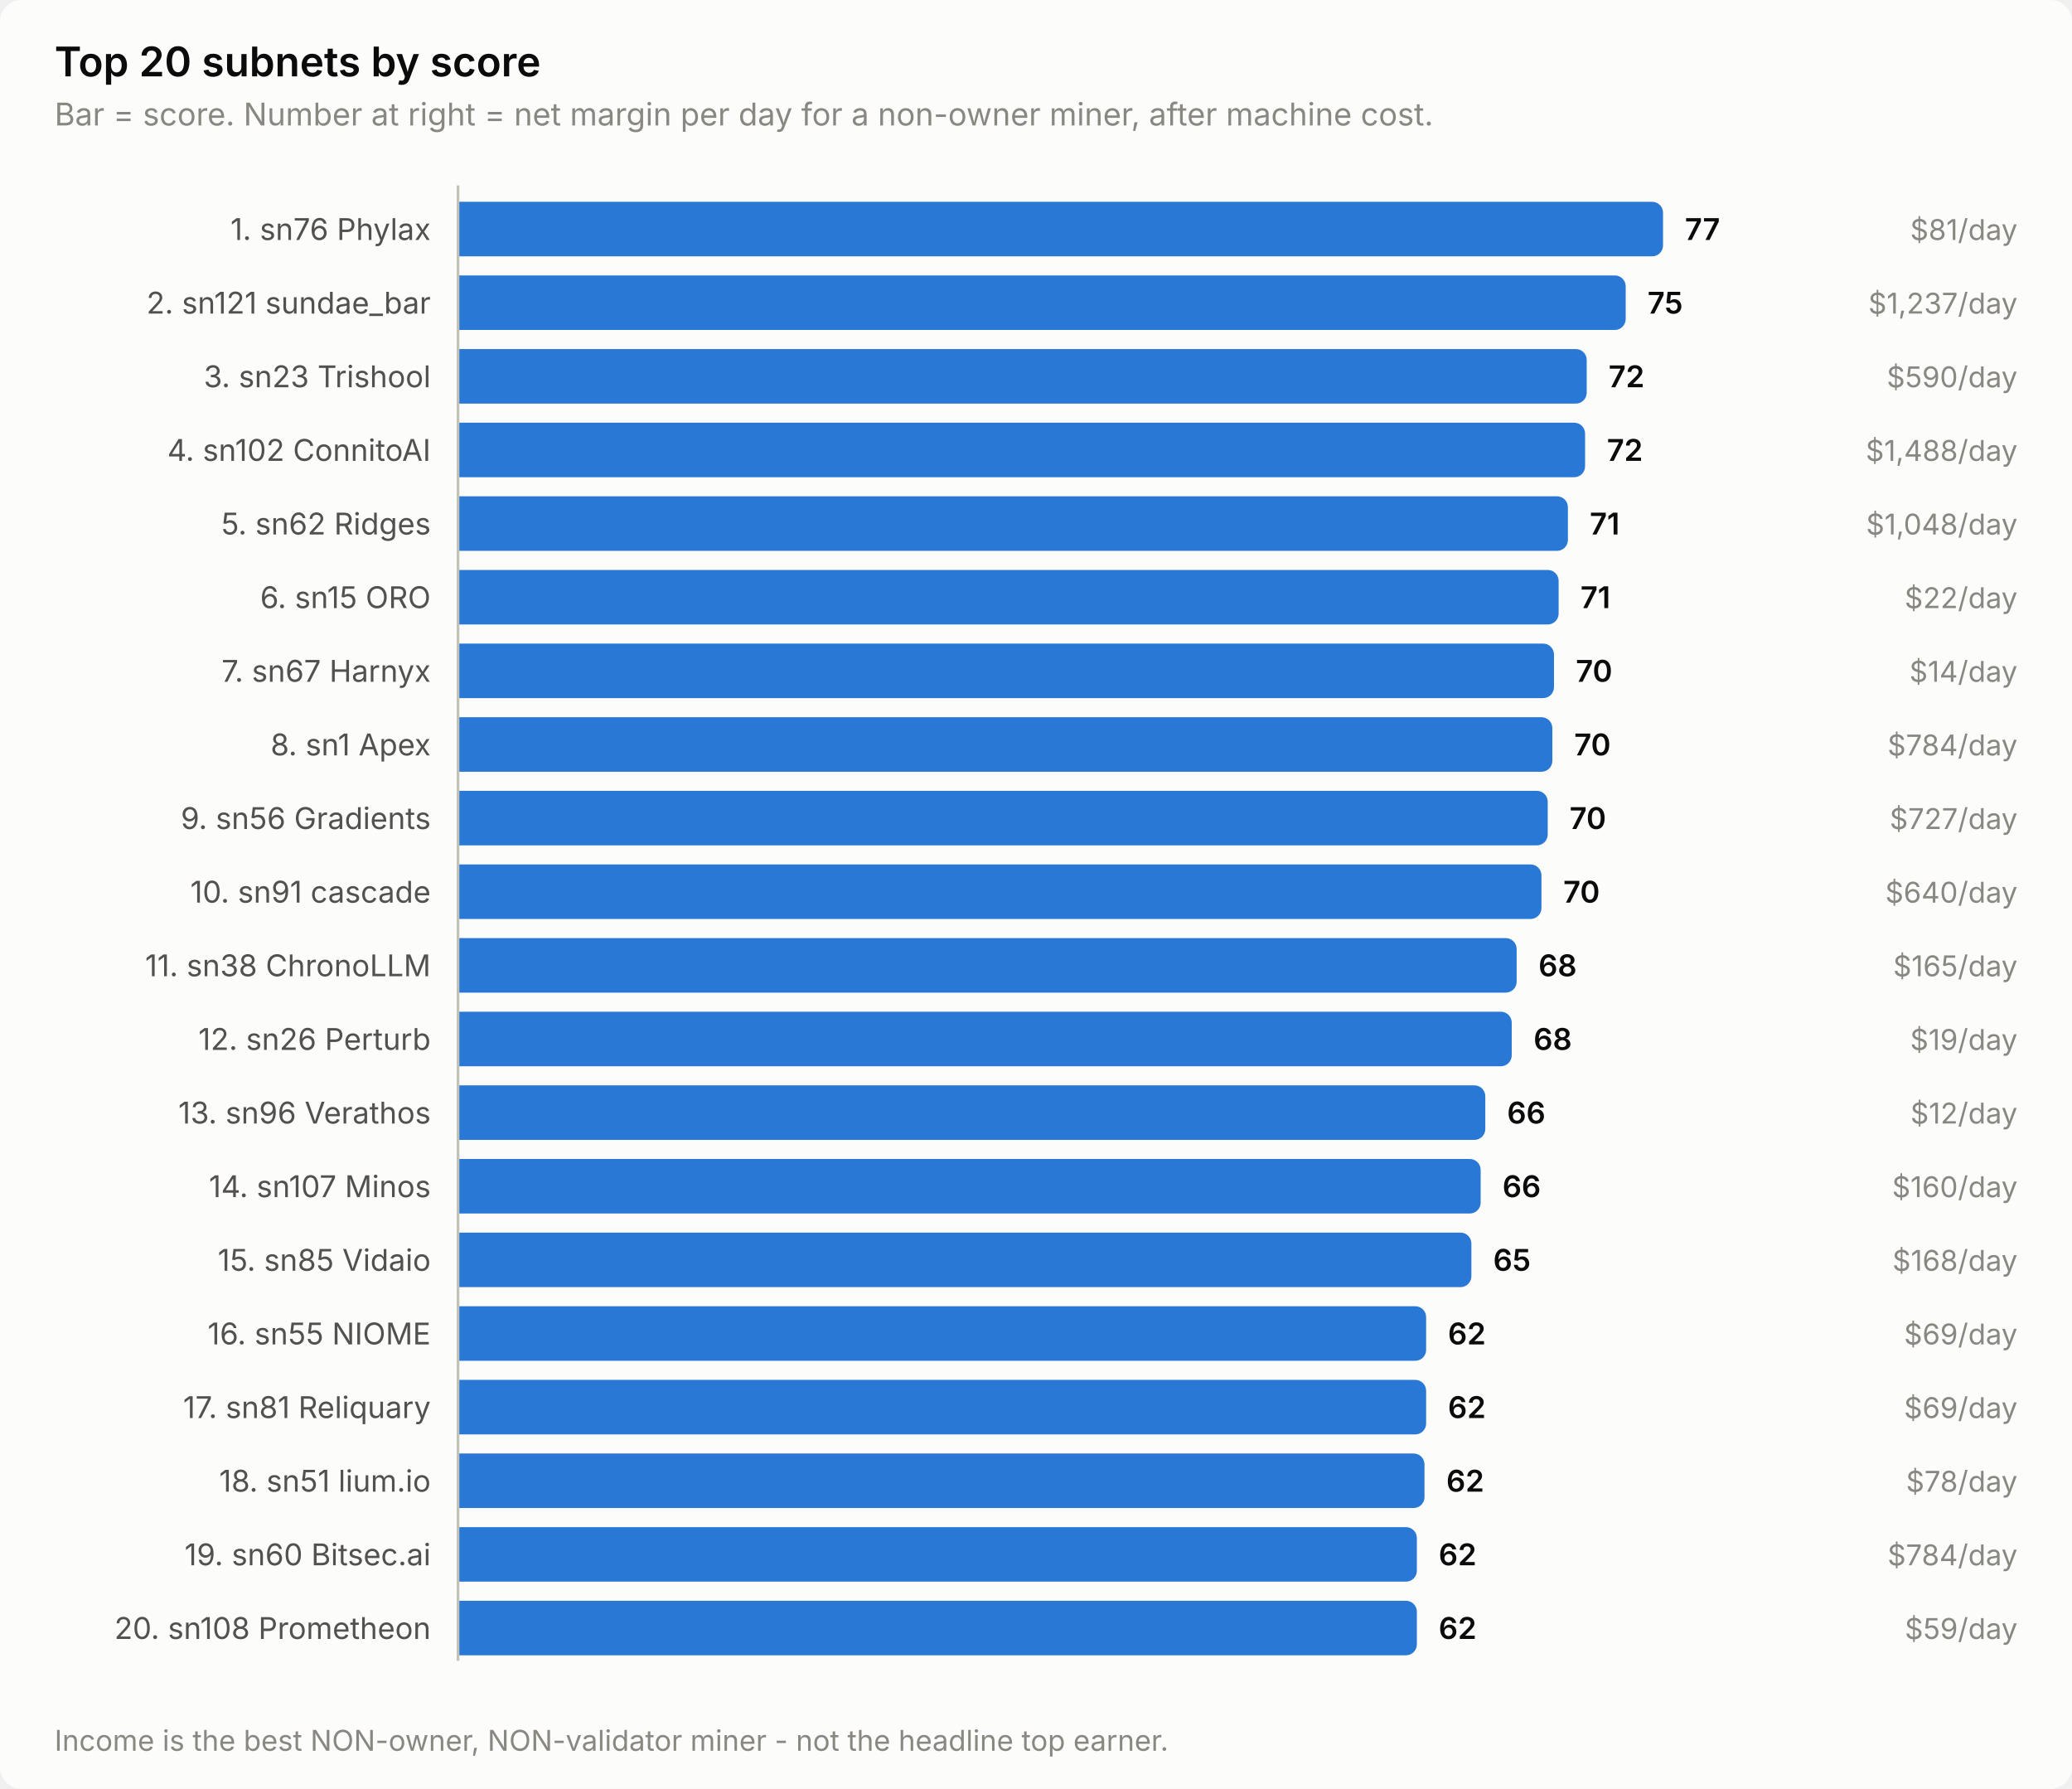
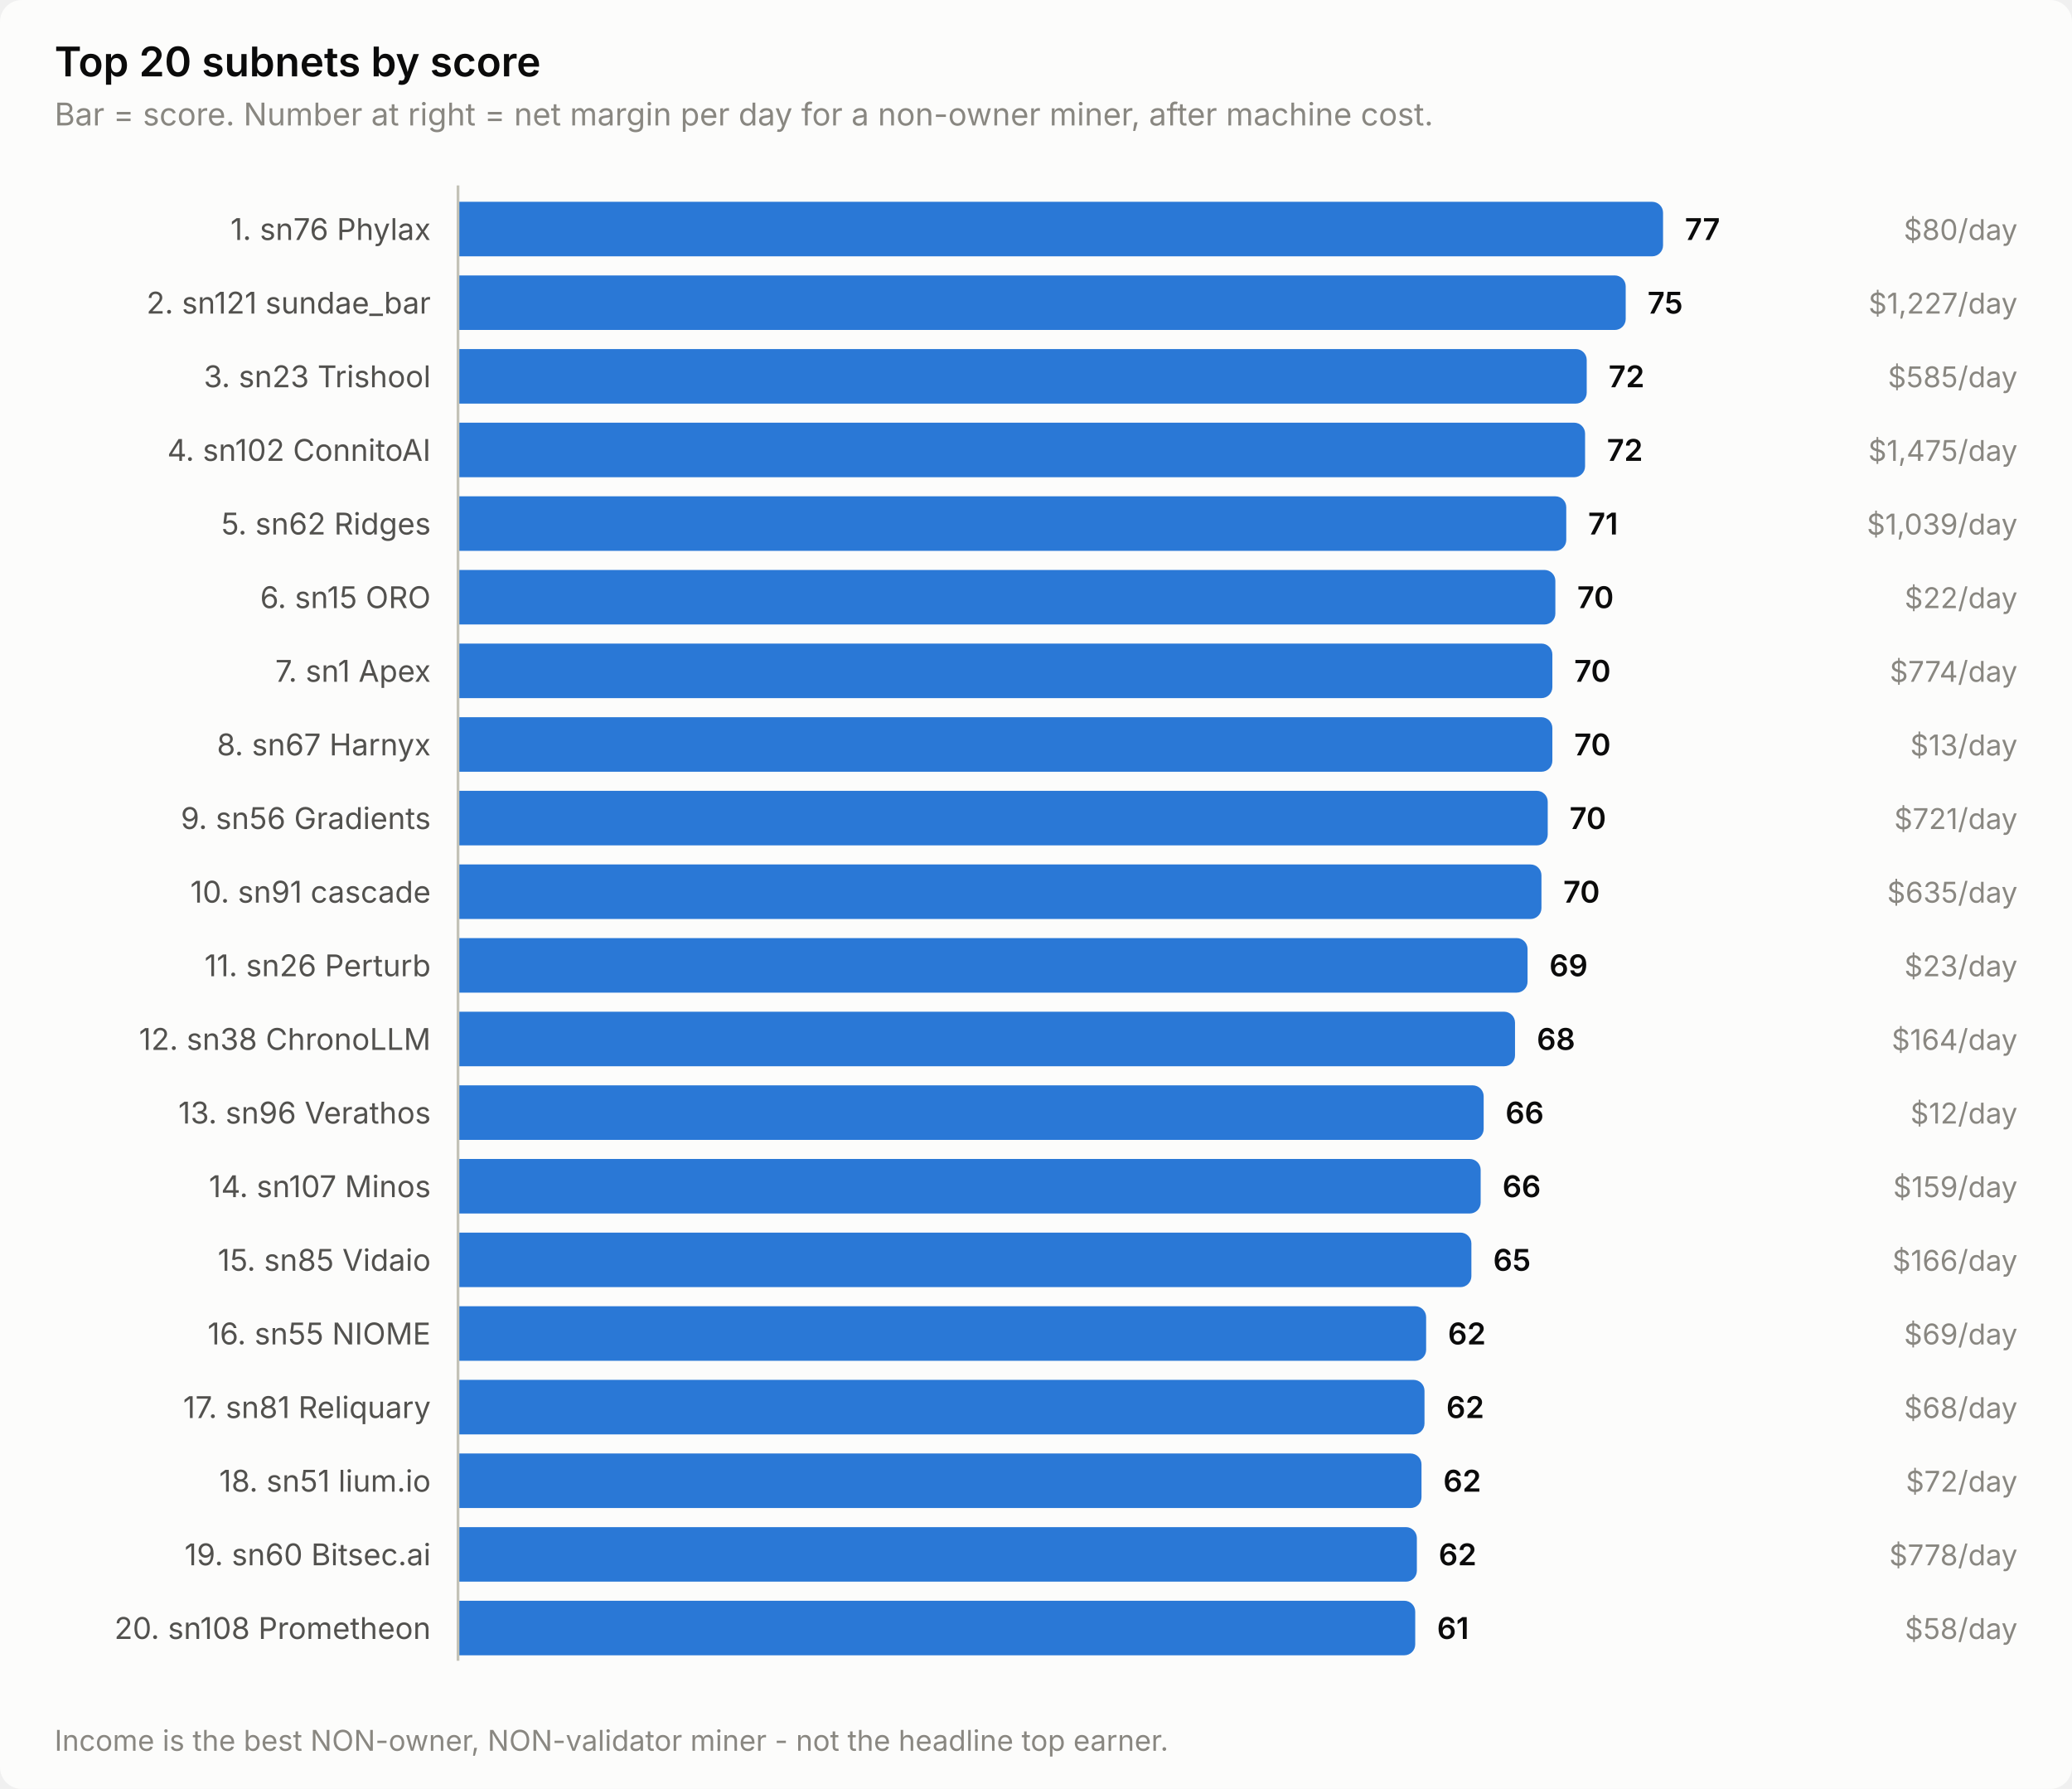
<svg xmlns="http://www.w3.org/2000/svg" width="760" height="656" viewBox="0 0 760 656" role="img" aria-label="Top 20 subnets by score">
  <style>
    text { font-family: system-ui, -apple-system, 'Segoe UI', sans-serif; }
    .t-title { font-size: 15px; font-weight: 600; }
    .t-sub { font-size: 11.5px; }
    .t-lab { font-size: 11px; }
    .t-val { font-size: 11px; font-weight: 600; font-variant-numeric: tabular-nums; }
    .t-tick { font-size: 10.5px; font-variant-numeric: tabular-nums; }

    .surface { fill: #fcfcfb; }
    .ink { fill: #0b0b0b; }
    .ink2 { fill: #52514e; }
    .muted { fill: #898781; }
    .grid { stroke: #e1e0d9; }
    .axis { stroke: #c3c2b7; }
    .accent { fill: #2a78d6; }
    .critical { fill: #d03b3b; }
    .deemph { fill: #d8d7d0; }

    @media (prefers-color-scheme: dark) {
      .surface { fill: #1a1a19; }
      .ink { fill: #ffffff; }
      .ink2 { fill: #c3c2b7; }
      .muted { fill: #898781; }
      .grid { stroke: #2c2c2a; }
      .axis { stroke: #383835; }
      .accent { fill: #3987e5; }
      .deemph { fill: #3a3a37; }
    }
</style>
  <rect class="surface" width="760" height="656" rx="8" />
  <text class="ink t-title" x="20" y="28">Top 20 subnets by score</text>
  <text class="muted t-sub" x="20" y="46">Bar = score. Number at right = net margin per day for a non-owner miner, after machine cost.</text>
  <text class="ink2 t-lab" x="158" y="88" text-anchor="end">1. sn76 Phylax</text>
  <path class="accent" d="M168.0,74.0 H606.0 a4.0,4.0 0 0 1 4.0,4.0 V90.0 a4.0,4.0 0 0 1 -4.0,4.0 H168.0 Z" />
  <text class="ink t-val" x="618.0" y="88">77</text>
-   <text class="muted t-tick" x="740" y="88" text-anchor="end">$81/day</text>
+   <text class="muted t-tick" x="740" y="88" text-anchor="end">$80/day</text>
  <text class="ink2 t-lab" x="158" y="115" text-anchor="end">2. sn121 sundae_bar</text>
  <path class="accent" d="M168.0,101.0 H592.3 a4.0,4.0 0 0 1 4.0,4.0 V117.0 a4.0,4.0 0 0 1 -4.0,4.0 H168.0 Z" />
  <text class="ink t-val" x="604.3" y="115">75</text>
-   <text class="muted t-tick" x="740" y="115" text-anchor="end">$1,237/day</text>
+   <text class="muted t-tick" x="740" y="115" text-anchor="end">$1,227/day</text>
  <text class="ink2 t-lab" x="158" y="142" text-anchor="end">3. sn23 Trishool</text>
  <path class="accent" d="M168.0,128.0 H578.0 a4.0,4.0 0 0 1 4.0,4.0 V144.0 a4.0,4.0 0 0 1 -4.0,4.0 H168.0 Z" />
  <text class="ink t-val" x="590.0" y="142">72</text>
-   <text class="muted t-tick" x="740" y="142" text-anchor="end">$590/day</text>
+   <text class="muted t-tick" x="740" y="142" text-anchor="end">$585/day</text>
  <text class="ink2 t-lab" x="158" y="169" text-anchor="end">4. sn102 ConnitoAI</text>
  <path class="accent" d="M168.0,155.0 H577.4 a4.0,4.0 0 0 1 4.0,4.0 V171.0 a4.0,4.0 0 0 1 -4.0,4.0 H168.0 Z" />
  <text class="ink t-val" x="589.4" y="169">72</text>
-   <text class="muted t-tick" x="740" y="169" text-anchor="end">$1,488/day</text>
+   <text class="muted t-tick" x="740" y="169" text-anchor="end">$1,475/day</text>
  <text class="ink2 t-lab" x="158" y="196" text-anchor="end">5. sn62 Ridges</text>
-   <path class="accent" d="M168.0,182.0 H571.1 a4.0,4.0 0 0 1 4.0,4.0 V198.0 a4.0,4.0 0 0 1 -4.0,4.0 H168.0 Z" />
-   <text class="ink t-val" x="583.1" y="196">71</text>
-   <text class="muted t-tick" x="740" y="196" text-anchor="end">$1,048/day</text>
+   <path class="accent" d="M168.0,182.0 H570.5 a4.0,4.0 0 0 1 4.0,4.0 V198.0 a4.0,4.0 0 0 1 -4.0,4.0 H168.0 Z" />
+   <text class="ink t-val" x="582.5" y="196">71</text>
+   <text class="muted t-tick" x="740" y="196" text-anchor="end">$1,039/day</text>
  <text class="ink2 t-lab" x="158" y="223" text-anchor="end">6. sn15 ORO</text>
-   <path class="accent" d="M168.0,209.0 H567.7 a4.0,4.0 0 0 1 4.0,4.0 V225.0 a4.0,4.0 0 0 1 -4.0,4.0 H168.0 Z" />
-   <text class="ink t-val" x="579.7" y="223">71</text>
+   <path class="accent" d="M168.0,209.0 H566.5 a4.0,4.0 0 0 1 4.0,4.0 V225.0 a4.0,4.0 0 0 1 -4.0,4.0 H168.0 Z" />
+   <text class="ink t-val" x="578.5" y="223">70</text>
  <text class="muted t-tick" x="740" y="223" text-anchor="end">$22/day</text>
-   <text class="ink2 t-lab" x="158" y="250" text-anchor="end">7. sn67 Harnyx</text>
-   <path class="accent" d="M168.0,236.0 H566.0 a4.0,4.0 0 0 1 4.0,4.0 V252.0 a4.0,4.0 0 0 1 -4.0,4.0 H168.0 Z" />
-   <text class="ink t-val" x="578.0" y="250">70</text>
-   <text class="muted t-tick" x="740" y="250" text-anchor="end">$14/day</text>
-   <text class="ink2 t-lab" x="158" y="277" text-anchor="end">8. sn1 Apex</text>
+   <text class="ink2 t-lab" x="158" y="250" text-anchor="end">7. sn1 Apex</text>
+   <path class="accent" d="M168.0,236.0 H565.4 a4.0,4.0 0 0 1 4.0,4.0 V252.0 a4.0,4.0 0 0 1 -4.0,4.0 H168.0 Z" />
+   <text class="ink t-val" x="577.4" y="250">70</text>
+   <text class="muted t-tick" x="740" y="250" text-anchor="end">$774/day</text>
+   <text class="ink2 t-lab" x="158" y="277" text-anchor="end">8. sn67 Harnyx</text>
  <path class="accent" d="M168.0,263.0 H565.4 a4.0,4.0 0 0 1 4.0,4.0 V279.0 a4.0,4.0 0 0 1 -4.0,4.0 H168.0 Z" />
  <text class="ink t-val" x="577.4" y="277">70</text>
-   <text class="muted t-tick" x="740" y="277" text-anchor="end">$784/day</text>
+   <text class="muted t-tick" x="740" y="277" text-anchor="end">$13/day</text>
  <text class="ink2 t-lab" x="158" y="304" text-anchor="end">9. sn56 Gradients</text>
  <path class="accent" d="M168.0,290.0 H563.7 a4.0,4.0 0 0 1 4.0,4.0 V306.0 a4.0,4.0 0 0 1 -4.0,4.0 H168.0 Z" />
  <text class="ink t-val" x="575.7" y="304">70</text>
-   <text class="muted t-tick" x="740" y="304" text-anchor="end">$727/day</text>
+   <text class="muted t-tick" x="740" y="304" text-anchor="end">$721/day</text>
  <text class="ink2 t-lab" x="158" y="331" text-anchor="end">10. sn91 cascade</text>
  <path class="accent" d="M168.0,317.0 H561.4 a4.0,4.0 0 0 1 4.0,4.0 V333.0 a4.0,4.0 0 0 1 -4.0,4.0 H168.0 Z" />
  <text class="ink t-val" x="573.4" y="331">70</text>
-   <text class="muted t-tick" x="740" y="331" text-anchor="end">$640/day</text>
-   <text class="ink2 t-lab" x="158" y="358" text-anchor="end">11. sn38 ChronoLLM</text>
-   <path class="accent" d="M168.0,344.0 H552.3 a4.0,4.0 0 0 1 4.0,4.0 V360.0 a4.0,4.0 0 0 1 -4.0,4.0 H168.0 Z" />
-   <text class="ink t-val" x="564.3" y="358">68</text>
-   <text class="muted t-tick" x="740" y="358" text-anchor="end">$165/day</text>
-   <text class="ink2 t-lab" x="158" y="385" text-anchor="end">12. sn26 Perturb</text>
-   <path class="accent" d="M168.0,371.0 H550.5 a4.0,4.0 0 0 1 4.0,4.0 V387.0 a4.0,4.0 0 0 1 -4.0,4.0 H168.0 Z" />
-   <text class="ink t-val" x="562.5" y="385">68</text>
-   <text class="muted t-tick" x="740" y="385" text-anchor="end">$19/day</text>
+   <text class="muted t-tick" x="740" y="331" text-anchor="end">$635/day</text>
+   <text class="ink2 t-lab" x="158" y="358" text-anchor="end">11. sn26 Perturb</text>
+   <path class="accent" d="M168.0,344.0 H556.3 a4.0,4.0 0 0 1 4.0,4.0 V360.0 a4.0,4.0 0 0 1 -4.0,4.0 H168.0 Z" />
+   <text class="ink t-val" x="568.3" y="358">69</text>
+   <text class="muted t-tick" x="740" y="358" text-anchor="end">$23/day</text>
+   <text class="ink2 t-lab" x="158" y="385" text-anchor="end">12. sn38 ChronoLLM</text>
+   <path class="accent" d="M168.0,371.0 H551.7 a4.0,4.0 0 0 1 4.0,4.0 V387.0 a4.0,4.0 0 0 1 -4.0,4.0 H168.0 Z" />
+   <text class="ink t-val" x="563.7" y="385">68</text>
+   <text class="muted t-tick" x="740" y="385" text-anchor="end">$164/day</text>
  <text class="ink2 t-lab" x="158" y="412" text-anchor="end">13. sn96 Verathos</text>
-   <path class="accent" d="M168.0,398.0 H540.8 a4.0,4.0 0 0 1 4.0,4.0 V414.0 a4.0,4.0 0 0 1 -4.0,4.0 H168.0 Z" />
-   <text class="ink t-val" x="552.8" y="412">66</text>
+   <path class="accent" d="M168.0,398.0 H540.2 a4.0,4.0 0 0 1 4.0,4.0 V414.0 a4.0,4.0 0 0 1 -4.0,4.0 H168.0 Z" />
+   <text class="ink t-val" x="552.2" y="412">66</text>
  <text class="muted t-tick" x="740" y="412" text-anchor="end">$12/day</text>
  <text class="ink2 t-lab" x="158" y="439" text-anchor="end">14. sn107 Minos</text>
  <path class="accent" d="M168.0,425.0 H539.1 a4.0,4.0 0 0 1 4.0,4.0 V441.0 a4.0,4.0 0 0 1 -4.0,4.0 H168.0 Z" />
  <text class="ink t-val" x="551.1" y="439">66</text>
-   <text class="muted t-tick" x="740" y="439" text-anchor="end">$160/day</text>
+   <text class="muted t-tick" x="740" y="439" text-anchor="end">$159/day</text>
  <text class="ink2 t-lab" x="158" y="466" text-anchor="end">15. sn85 Vidaio</text>
  <path class="accent" d="M168.0,452.0 H535.7 a4.0,4.0 0 0 1 4.0,4.0 V468.0 a4.0,4.0 0 0 1 -4.0,4.0 H168.0 Z" />
  <text class="ink t-val" x="547.7" y="466">65</text>
-   <text class="muted t-tick" x="740" y="466" text-anchor="end">$168/day</text>
+   <text class="muted t-tick" x="740" y="466" text-anchor="end">$166/day</text>
  <text class="ink2 t-lab" x="158" y="493" text-anchor="end">16. sn55 NIOME</text>
  <path class="accent" d="M168.0,479.0 H519.1 a4.0,4.0 0 0 1 4.0,4.0 V495.0 a4.0,4.0 0 0 1 -4.0,4.0 H168.0 Z" />
  <text class="ink t-val" x="531.1" y="493">62</text>
  <text class="muted t-tick" x="740" y="493" text-anchor="end">$69/day</text>
  <text class="ink2 t-lab" x="158" y="520" text-anchor="end">17. sn81 Reliquary</text>
-   <path class="accent" d="M168.0,506.0 H519.1 a4.0,4.0 0 0 1 4.0,4.0 V522.0 a4.0,4.0 0 0 1 -4.0,4.0 H168.0 Z" />
-   <text class="ink t-val" x="531.1" y="520">62</text>
-   <text class="muted t-tick" x="740" y="520" text-anchor="end">$69/day</text>
+   <path class="accent" d="M168.0,506.0 H518.5 a4.0,4.0 0 0 1 4.0,4.0 V522.0 a4.0,4.0 0 0 1 -4.0,4.0 H168.0 Z" />
+   <text class="ink t-val" x="530.5" y="520">62</text>
+   <text class="muted t-tick" x="740" y="520" text-anchor="end">$68/day</text>
  <text class="ink2 t-lab" x="158" y="547" text-anchor="end">18. sn51 lium.io</text>
-   <path class="accent" d="M168.0,533.0 H518.5 a4.0,4.0 0 0 1 4.0,4.0 V549.0 a4.0,4.0 0 0 1 -4.0,4.0 H168.0 Z" />
-   <text class="ink t-val" x="530.5" y="547">62</text>
-   <text class="muted t-tick" x="740" y="547" text-anchor="end">$78/day</text>
+   <path class="accent" d="M168.0,533.0 H517.4 a4.0,4.0 0 0 1 4.0,4.0 V549.0 a4.0,4.0 0 0 1 -4.0,4.0 H168.0 Z" />
+   <text class="ink t-val" x="529.4" y="547">62</text>
+   <text class="muted t-tick" x="740" y="547" text-anchor="end">$72/day</text>
  <text class="ink2 t-lab" x="158" y="574" text-anchor="end">19. sn60 Bitsec.ai</text>
  <path class="accent" d="M168.0,560.0 H515.7 a4.0,4.0 0 0 1 4.0,4.0 V576.0 a4.0,4.0 0 0 1 -4.0,4.0 H168.0 Z" />
  <text class="ink t-val" x="527.7" y="574">62</text>
-   <text class="muted t-tick" x="740" y="574" text-anchor="end">$784/day</text>
+   <text class="muted t-tick" x="740" y="574" text-anchor="end">$778/day</text>
  <text class="ink2 t-lab" x="158" y="601" text-anchor="end">20. sn108 Prometheon</text>
-   <path class="accent" d="M168.0,587.0 H515.7 a4.0,4.0 0 0 1 4.0,4.0 V603.0 a4.0,4.0 0 0 1 -4.0,4.0 H168.0 Z" />
-   <text class="ink t-val" x="527.7" y="601">62</text>
-   <text class="muted t-tick" x="740" y="601" text-anchor="end">$59/day</text>
+   <path class="accent" d="M168.0,587.0 H515.1 a4.0,4.0 0 0 1 4.0,4.0 V603.0 a4.0,4.0 0 0 1 -4.0,4.0 H168.0 Z" />
+   <text class="ink t-val" x="527.1" y="601">61</text>
+   <text class="muted t-tick" x="740" y="601" text-anchor="end">$58/day</text>
  <line class="axis" x1="168" y1="68" x2="168" y2="609" stroke-width="1" />
  <text class="muted t-tick" x="20" y="642">Income is the best NON-owner, NON-validator miner - not the headline top earner.</text>
</svg>
